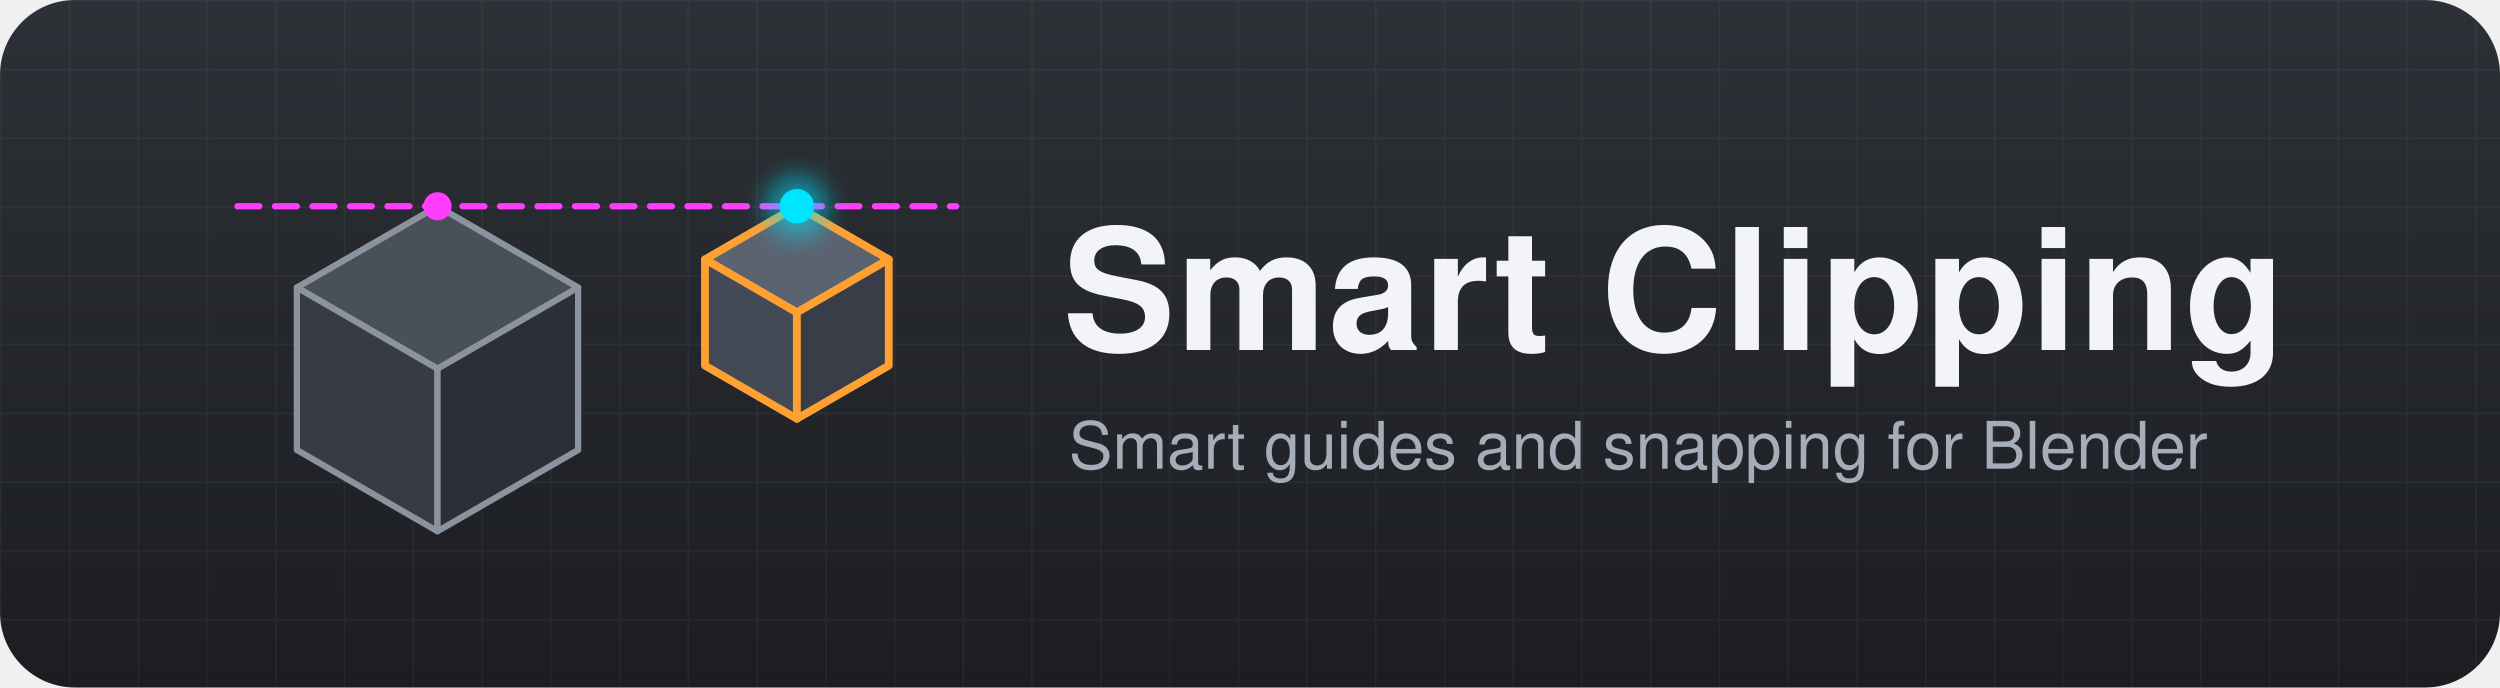
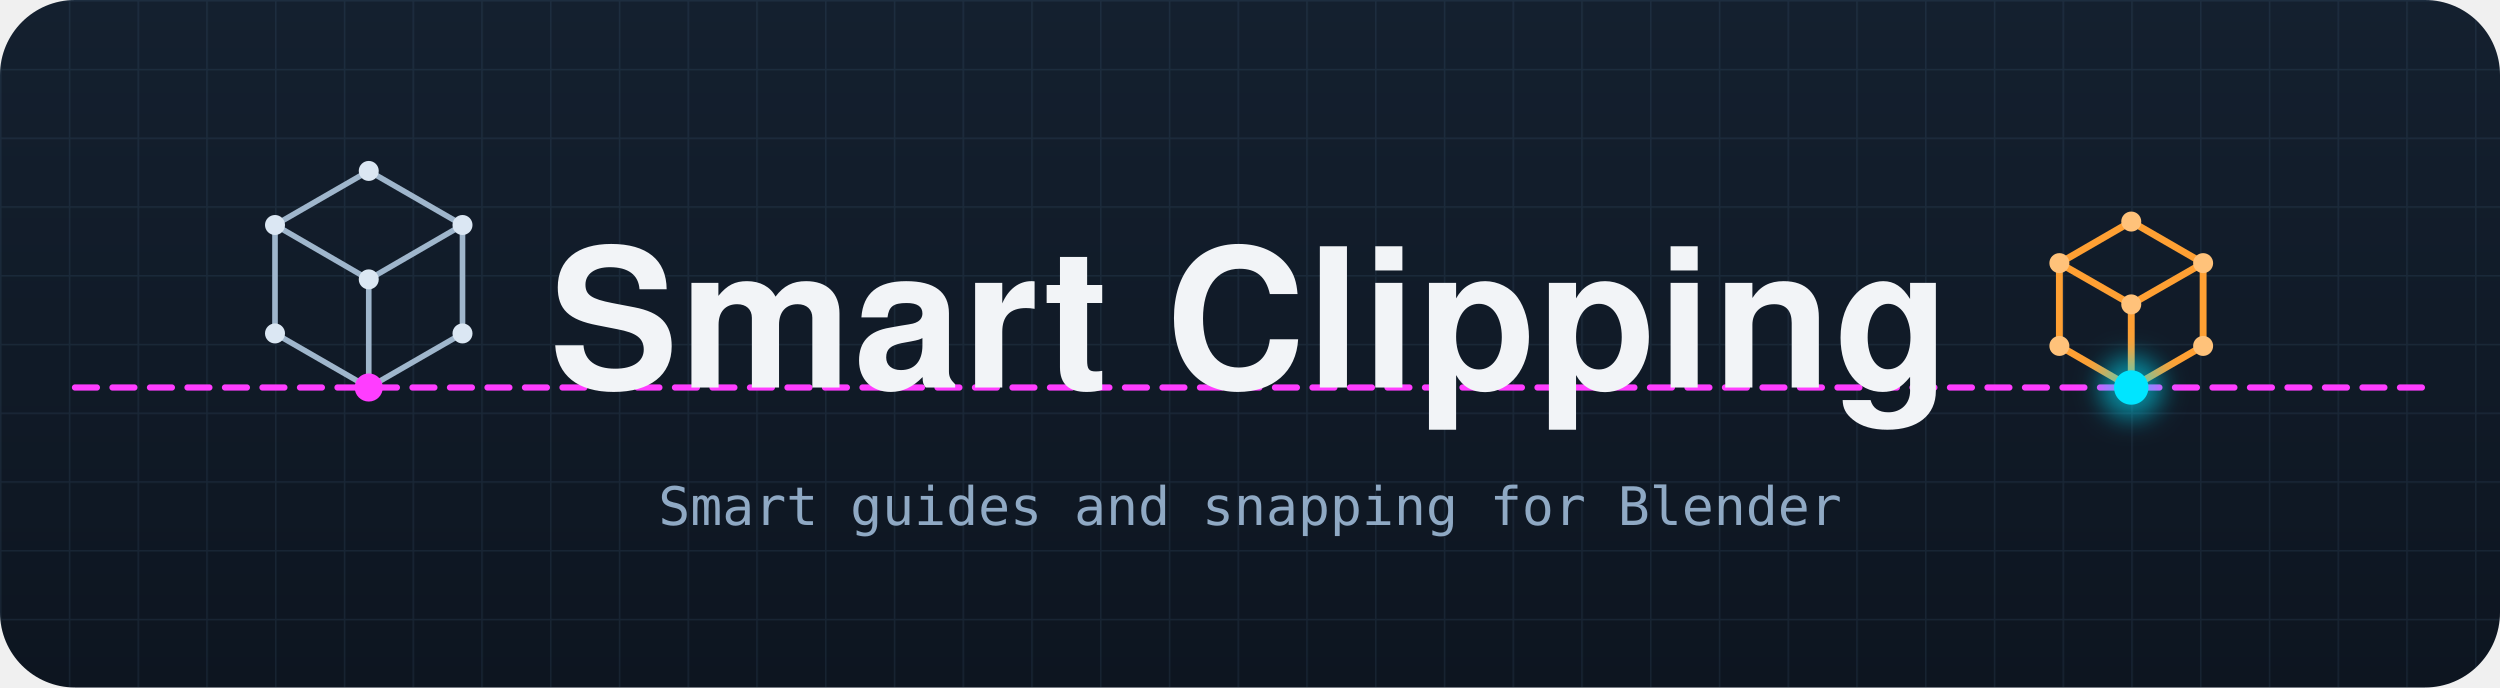
<svg xmlns="http://www.w3.org/2000/svg" width="800" height="220" viewBox="0 0 800 220" role="img" aria-labelledby="logo-title">
  <defs>
    <linearGradient id="bg" x1="0" y1="0" x2="0" y2="1">
-       <stop offset="0" stop-color="#2d3036" />
-       <stop offset="1" stop-color="#1b1d21" />
+       <stop offset="0" stop-color="#14202f" />
+       <stop offset="1" stop-color="#0d1520" />
    </linearGradient>
    <pattern id="grid" width="22" height="22" patternUnits="userSpaceOnUse">
-       <path d="M22 0H0V22" fill="none" stroke="#ffffff" stroke-opacity="0.045" stroke-width="1" />
+       <path d="M22 0H0V22" fill="none" stroke="#7fb2e5" stroke-opacity="0.09" stroke-width="1" />
    </pattern>
    <filter id="glow" x="-100%" y="-100%" width="300%" height="300%">
      <feGaussianBlur stdDeviation="4" />
    </filter>
  </defs>
  <rect width="800" height="220" rx="24" fill="url(#bg)" />
  <rect width="800" height="220" rx="24" fill="url(#grid)" />
-   <g transform="translate(40 0)">
-     <g stroke="#8b949e" stroke-width="2" stroke-linejoin="round">
-       <path d="M100 66 L145 92 L100 118 L55 92 Z" fill="#4a5059" />
-       <path d="M55 92 L100 118 L100 170 L55 144 Z" fill="#373c43" />
-       <path d="M100 118 L145 92 L145 144 L100 170 Z" fill="#2c3036" />
-     </g>
-     <g stroke="#ffa033" stroke-width="2.5" stroke-linejoin="round">
-       <path d="M215 66 L244.4 83 L215 100 L185.6 83 Z" fill="#5b6270" />
-       <path d="M185.6 83 L215 100 L215 134 L185.6 117 Z" fill="#444a55" />
-       <path d="M215 100 L244.4 83 L244.4 117 L215 134 Z" fill="#383d47" />
-     </g>
-     <line x1="36" y1="66" x2="266" y2="66" stroke="#ff3dff" stroke-width="2" stroke-dasharray="7 5" stroke-linecap="round" />
-     <circle cx="100" cy="66" r="4.5" fill="#ff3dff" />
-     <circle cx="215" cy="66" r="10" fill="#00e5ff" opacity="0.55" filter="url(#glow)" />
-     <circle cx="215" cy="66" r="5.5" fill="#00e5ff" />
-     <text x="300" y="112" fill="#f2f4f7" font-family="'Segoe UI', 'Helvetica Neue', Helvetica, Arial, sans-serif" font-size="54" font-weight="700" letter-spacing="0.5">Smart Clipping</text>
-     <text x="302" y="150" fill="#a5adb8" font-family="'Segoe UI', 'Helvetica Neue', Helvetica, Arial, sans-serif" font-size="21">Smart guides and snapping for Blender</text>
+   <line x1="24" y1="124" x2="776" y2="124" stroke="#ff3dff" stroke-width="2" stroke-dasharray="7 5" stroke-linecap="round" />
+   <g fill="none" stroke="#9fb6cc" stroke-width="1.8" stroke-linejoin="round">
+     <path d="M118 89.4 L148 72 L118 54.7 L88 72 Z" />
+     <path d="M88 72 L88 106.7 L118 124 L148 106.7 L148 72" />
+     <path d="M118 89.4 L118 124" />
  </g>
+   <g fill="#dbe7f3">
+     <circle cx="118" cy="89.4" r="3.2" />
+     <circle cx="88" cy="72" r="3.2" />
+     <circle cx="148" cy="72" r="3.2" />
+     <circle cx="118" cy="54.7" r="3.2" />
+     <circle cx="88" cy="106.7" r="3.2" />
+     <circle cx="148" cy="106.7" r="3.2" />
+   </g>
+   <circle cx="118" cy="124" r="4.5" fill="#ff3dff" />
+   <g fill="none" stroke="#ffa033" stroke-width="2.2" stroke-linejoin="round">
+     <path d="M682 97.4 L705 84.2 L682 70.9 L659 84.2 Z" />
+     <path d="M659 84.2 L659 110.7 L682 124 L705 110.7 L705 84.2" />
+     <path d="M682 97.4 L682 124" />
+   </g>
+   <g fill="#ffc27a">
+     <circle cx="682" cy="97.4" r="3.2" />
+     <circle cx="659" cy="84.2" r="3.2" />
+     <circle cx="705" cy="84.2" r="3.2" />
+     <circle cx="682" cy="70.9" r="3.2" />
+     <circle cx="659" cy="110.7" r="3.2" />
+     <circle cx="705" cy="110.7" r="3.2" />
+   </g>
+   <circle cx="682" cy="124" r="10" fill="#00e5ff" opacity="0.55" filter="url(#glow)" />
+   <circle cx="682" cy="124" r="5.5" fill="#00e5ff" />
+   <text x="400" y="124" text-anchor="middle" fill="#f2f4f7" font-family="'Segoe UI', 'Helvetica Neue', Helvetica, Arial, sans-serif" font-size="62" font-weight="600" letter-spacing="0.5">Smart Clipping</text>
+   <text x="400" y="168" text-anchor="middle" fill="#8fa9c4" font-family="ui-monospace, 'Cascadia Code', Consolas, Menlo, monospace" font-size="17">Smart guides and snapping for Blender</text>
</svg>
